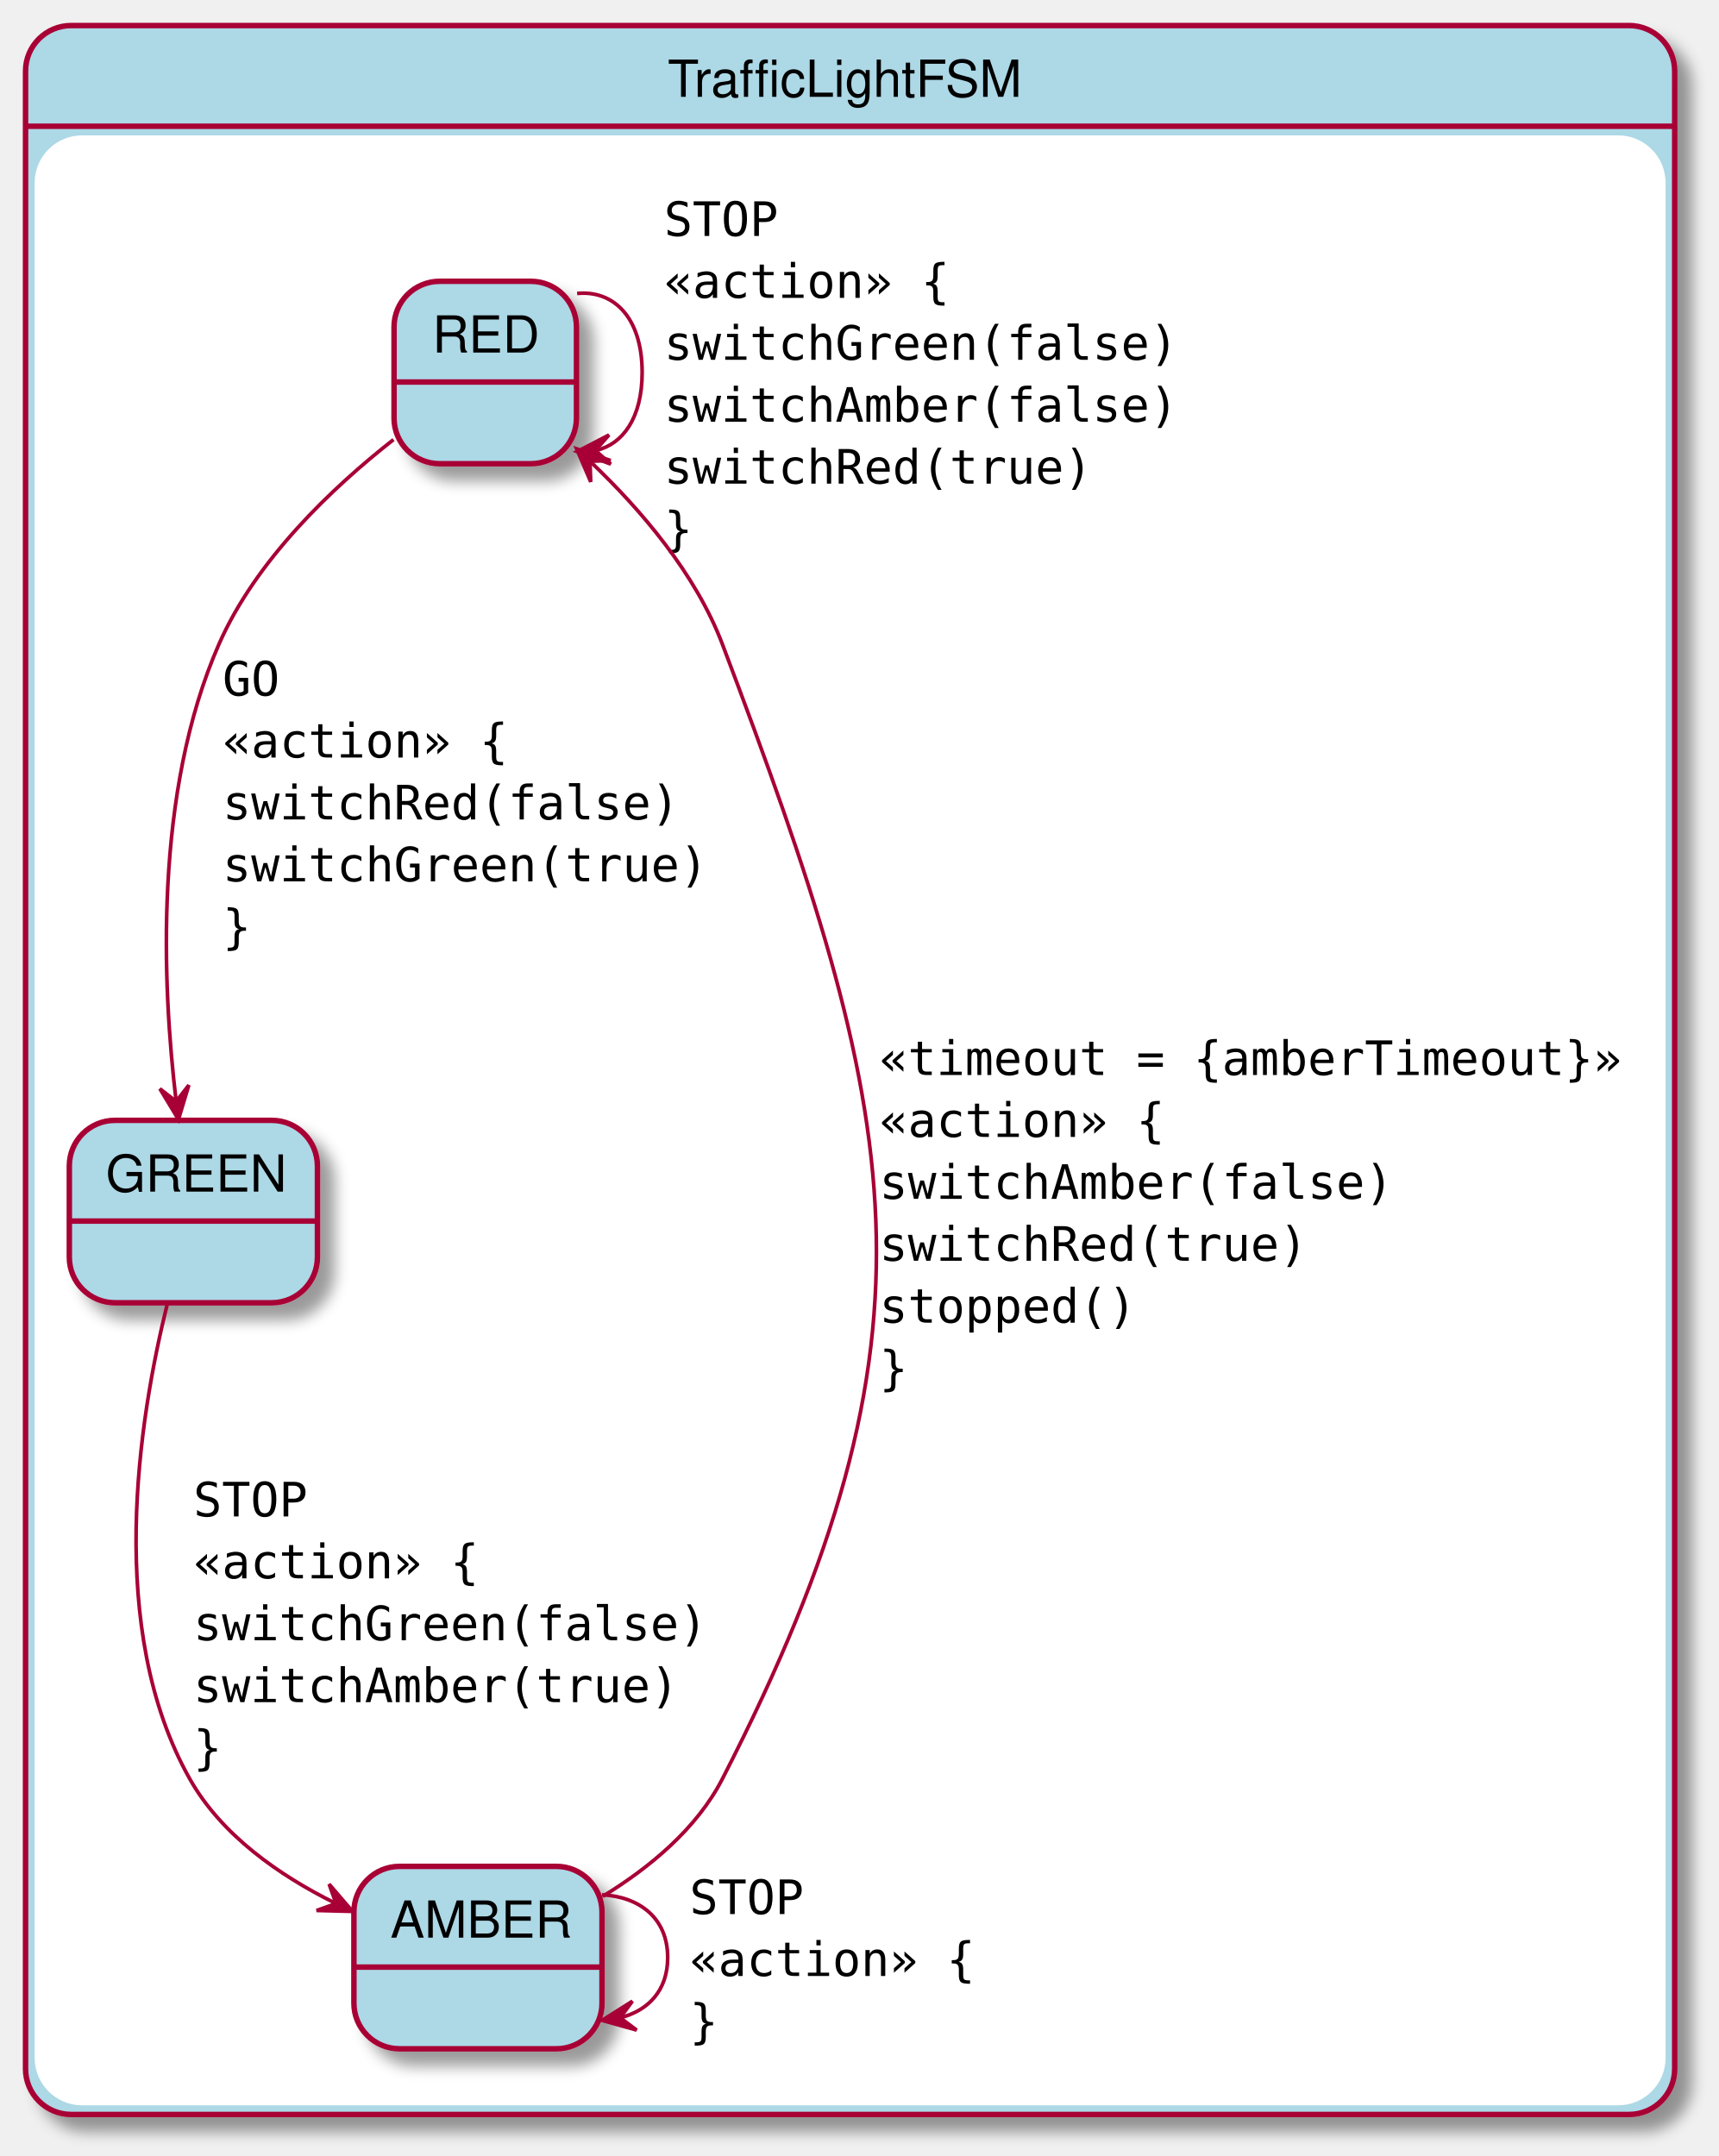
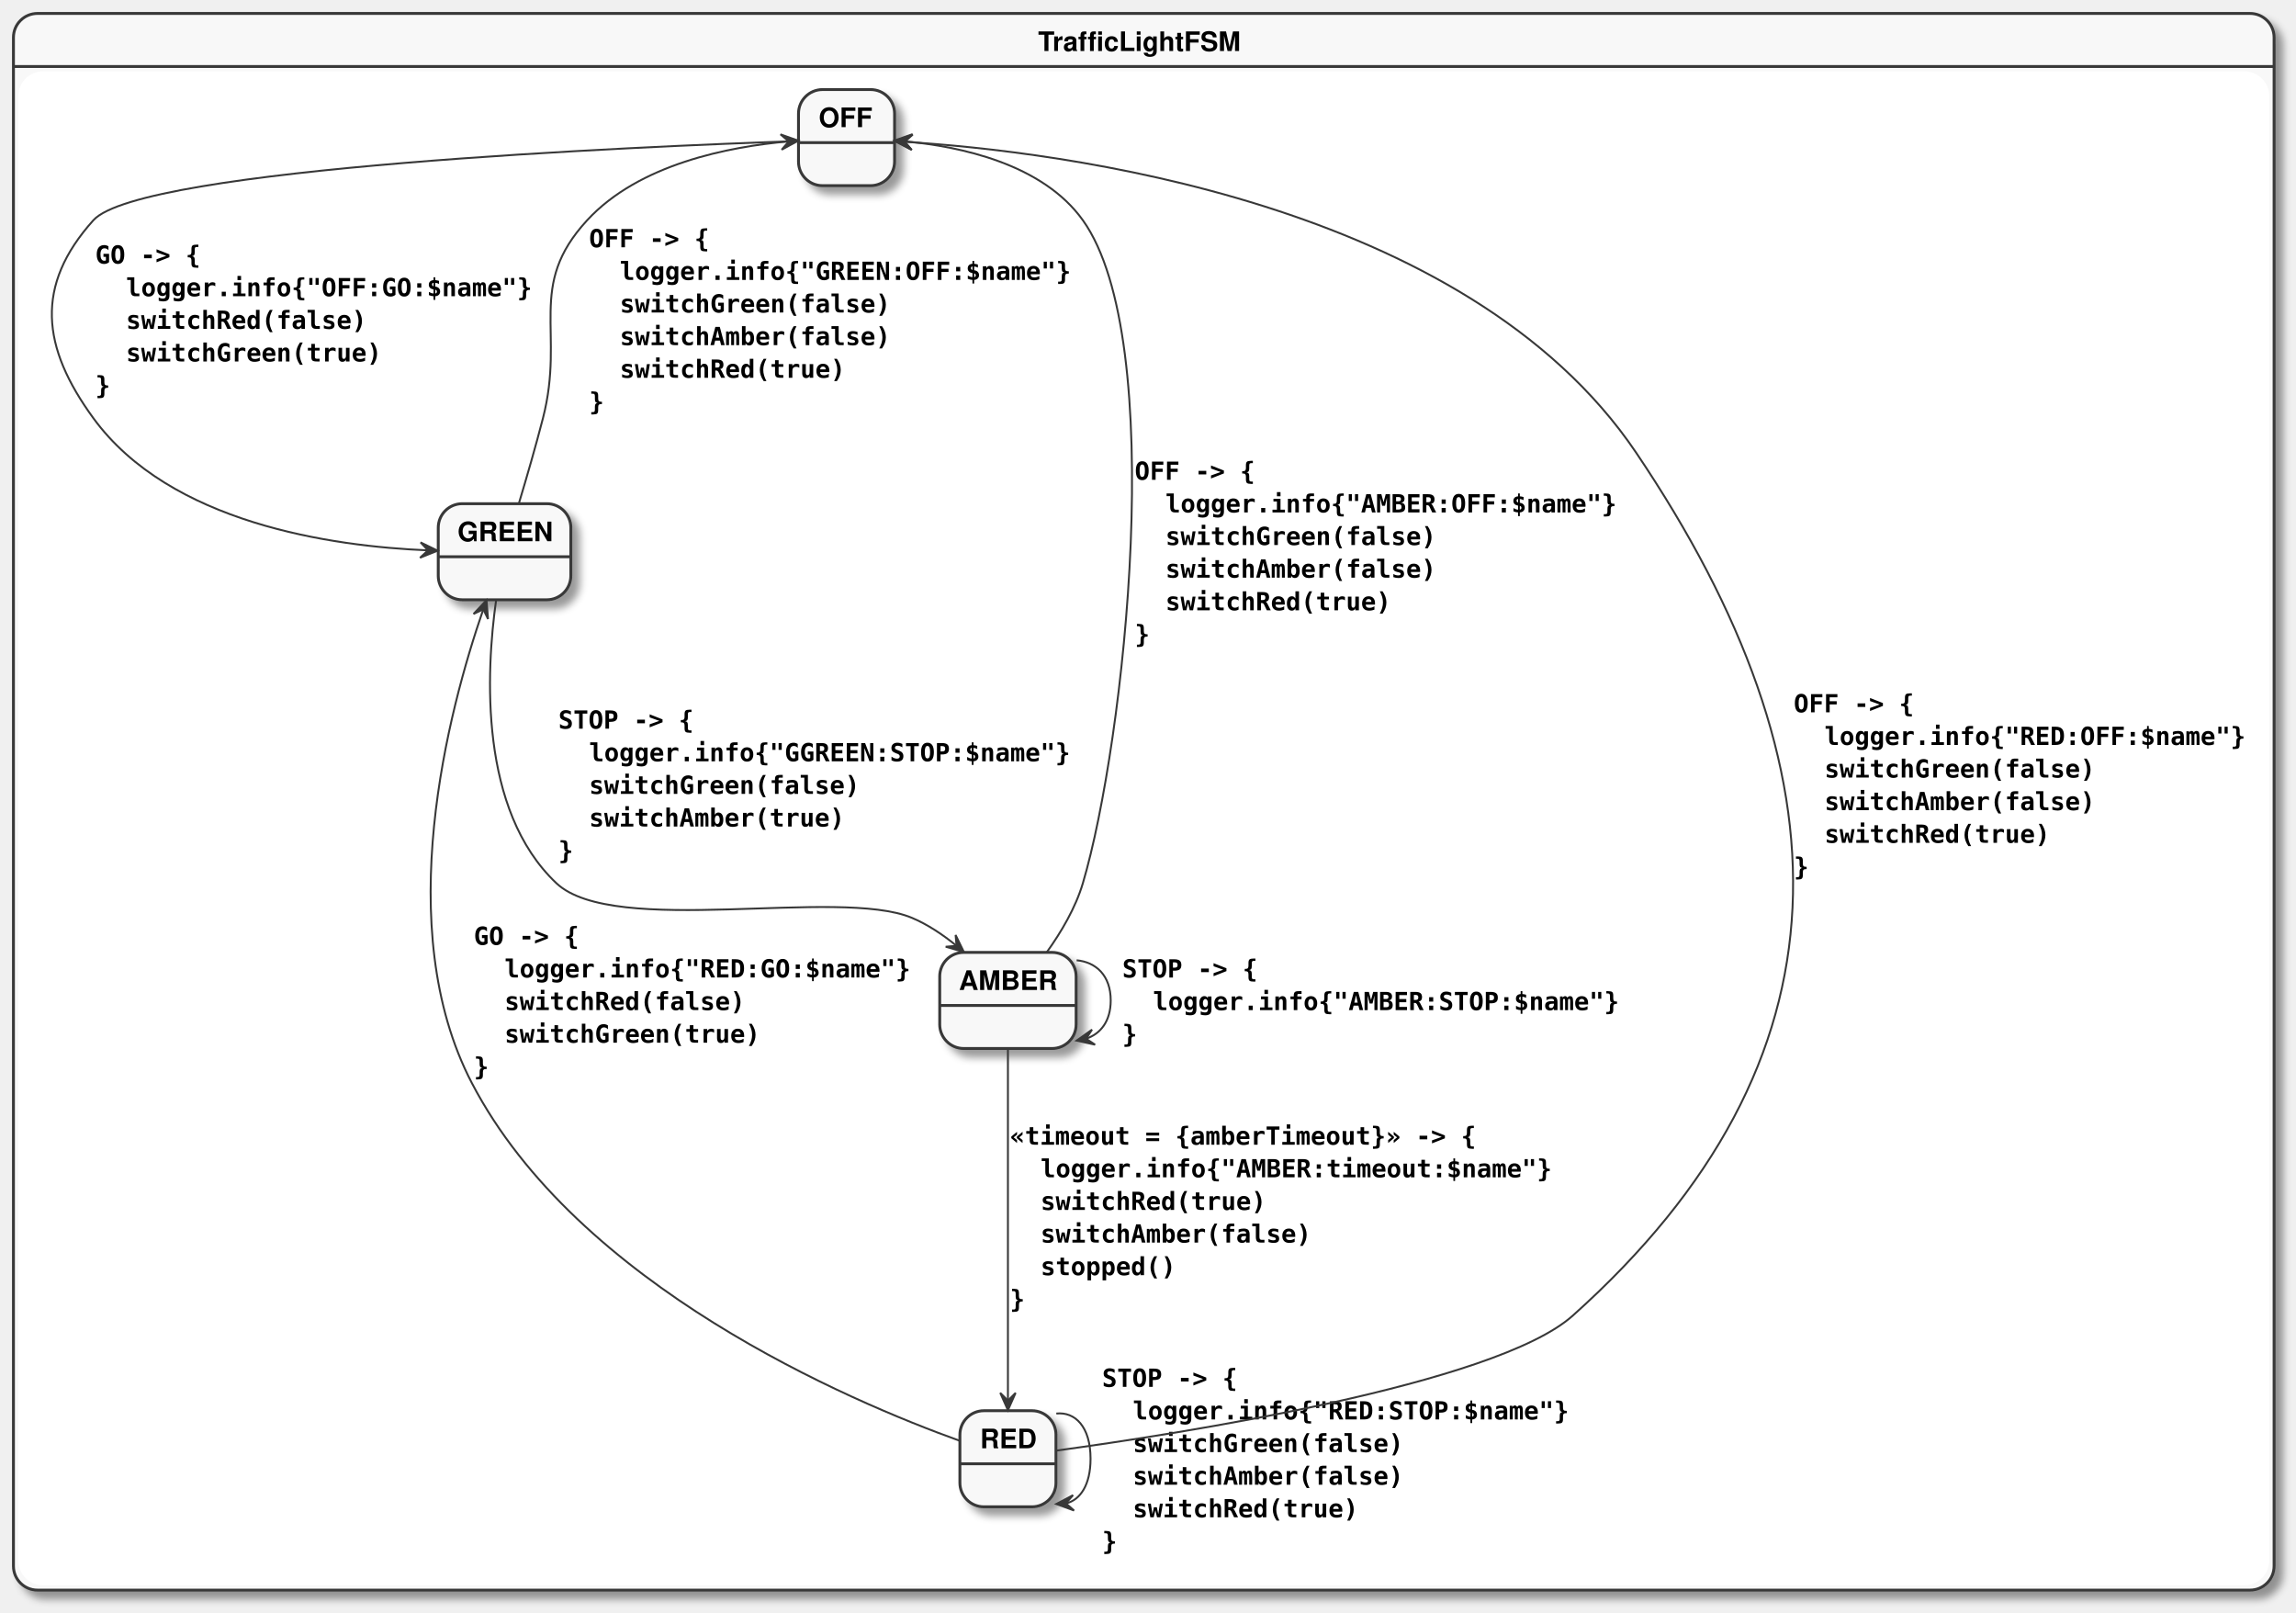
- <svg xmlns="http://www.w3.org/2000/svg" contentScriptType="application/ecmascript" contentStyleType="text/css" height="591px" preserveAspectRatio="none" style="width:471px;height:591px;background:#FFFFFF;" version="1.1" viewBox="0 0 471 591" width="471px" zoomAndPan="magnify">
+ <svg xmlns="http://www.w3.org/2000/svg" contentScriptType="application/ecmascript" contentStyleType="text/css" height="839px" preserveAspectRatio="none" style="width:1195px;height:839px;background:#FFFFFF;" version="1.1" viewBox="0 0 1195 839" width="1195px" zoomAndPan="magnify">
  <defs>
-     <filter height="300%" id="fdwvwu911by8t" width="300%" x="-1" y="-1">
+     <filter height="300%" id="f1onq3nw6h3wue" width="300%" x="-1" y="-1">
      <feGaussianBlur result="blurOut" stdDeviation="2.0" />
      <feColorMatrix in="blurOut" result="blurOut2" type="matrix" values="0 0 0 0 0 0 0 0 0 0 0 0 0 0 0 0 0 0 .4 0" />
      <feOffset dx="4.0" dy="4.0" in="blurOut2" result="blurOut3" />
      <feBlend in="SourceGraphic" in2="blurOut3" mode="normal" />
    </filter>
  </defs>
  <g>
-     <rect fill="#ADD8E6" filter="url(#fdwvwu911by8t)" height="572.609" rx="12.5" ry="12.5" style="stroke:#A80036;stroke-width:1.5;" width="452" x="7" y="7" />
-     <rect fill="#FFFFFF" height="539" rx="12.5" ry="12.5" style="stroke:#FFFFFF;stroke-width:1.0;" width="446" x="10" y="37.609" />
-     <line style="stroke:#A80036;stroke-width:1.5;" x1="7" x2="459" y1="34.609" y2="34.609" />
-     <text fill="#000000" font-family="Helvetica" font-size="14" lengthAdjust="spacing" textLength="100" x="183" y="26.533">TrafficLightFSM</text>
-     <g id="TrafficLightFSM.RED">
-       <rect fill="#ADD8E6" filter="url(#fdwvwu911by8t)" height="50" rx="12.5" ry="12.5" style="stroke:#A80036;stroke-width:1.5;" width="50" x="108" y="77.109" />
-       <line style="stroke:#A80036;stroke-width:1.5;" x1="108" x2="158" y1="104.719" y2="104.719" />
-       <text fill="#000000" font-family="Helvetica" font-size="14" lengthAdjust="spacing" textLength="29" x="118.5" y="96.643">RED</text>
+     <rect fill="#F8F8F8" filter="url(#f1onq3nw6h3wue)" height="820.451" rx="12.5" ry="12.5" style="stroke:#383838;stroke-width:1.5;" width="1176.597" x="7" y="7" />
+     <rect fill="#FFFFFF" height="786.842" rx="12.5" ry="12.5" style="stroke:#FFFFFF;stroke-width:1.0;" width="1170.597" x="10" y="37.609" />
+     <line style="stroke:#383838;stroke-width:1.5;" x1="7" x2="1183.597" y1="34.609" y2="34.609" />
+     <text fill="#000000" font-family="Helvetica" font-size="14" font-weight="bold" lengthAdjust="spacing" textLength="110" x="540.298" y="26.533">TrafficLightFSM</text>
+     <g id="TrafficLightFSM.OFF">
+       <rect fill="#F8F8F8" filter="url(#f1onq3nw6h3wue)" height="50" rx="12.5" ry="12.5" style="stroke:#383838;stroke-width:1.5;" width="50" x="415.597" y="46.609" />
+       <line style="stroke:#383838;stroke-width:1.5;" x1="415.597" x2="465.597" y1="74.219" y2="74.219" />
+       <text fill="#000000" font-family="Helvetica" font-size="14" font-weight="bold" lengthAdjust="spacing" textLength="29" x="426.097" y="66.143">OFF</text>
    </g>
    <g id="TrafficLightFSM.GREEN">
-       <rect fill="#ADD8E6" filter="url(#fdwvwu911by8t)" height="50" rx="12.5" ry="12.5" style="stroke:#A80036;stroke-width:1.5;" width="68" x="19" y="307.109" />
-       <line style="stroke:#A80036;stroke-width:1.5;" x1="19" x2="87" y1="334.719" y2="334.719" />
-       <text fill="#000000" font-family="Helvetica" font-size="14" lengthAdjust="spacing" textLength="48" x="29" y="326.643">GREEN</text>
+       <rect fill="#F8F8F8" filter="url(#f1onq3nw6h3wue)" height="50" rx="12.5" ry="12.5" style="stroke:#383838;stroke-width:1.5;" width="69" x="228.097" y="262.109" />
+       <line style="stroke:#383838;stroke-width:1.5;" x1="228.097" x2="297.097" y1="289.719" y2="289.719" />
+       <text fill="#000000" font-family="Helvetica" font-size="14" font-weight="bold" lengthAdjust="spacing" textLength="49" x="238.097" y="281.643">GREEN</text>
+     </g>
+     <g id="TrafficLightFSM.RED">
+       <rect fill="#F8F8F8" filter="url(#f1onq3nw6h3wue)" height="50" rx="12.5" ry="12.5" style="stroke:#383838;stroke-width:1.5;" width="50" x="499.597" y="734.109" />
+       <line style="stroke:#383838;stroke-width:1.5;" x1="499.597" x2="549.597" y1="761.719" y2="761.719" />
+       <text fill="#000000" font-family="Helvetica" font-size="14" font-weight="bold" lengthAdjust="spacing" textLength="29" x="510.097" y="753.643">RED</text>
    </g>
    <g id="TrafficLightFSM.AMBER">
-       <rect fill="#ADD8E6" filter="url(#fdwvwu911by8t)" height="50" rx="12.5" ry="12.5" style="stroke:#A80036;stroke-width:1.5;" width="68" x="97" y="511.609" />
-       <line style="stroke:#A80036;stroke-width:1.5;" x1="97" x2="165" y1="539.219" y2="539.219" />
-       <text fill="#000000" font-family="Helvetica" font-size="14" lengthAdjust="spacing" textLength="48" x="107" y="531.143">AMBER</text>
+       <rect fill="#F8F8F8" filter="url(#f1onq3nw6h3wue)" height="50" rx="12.5" ry="12.5" style="stroke:#383838;stroke-width:1.5;" width="71" x="489.097" y="495.609" />
+       <line style="stroke:#383838;stroke-width:1.5;" x1="489.097" x2="560.097" y1="523.219" y2="523.219" />
+       <text fill="#000000" font-family="Helvetica" font-size="14" font-weight="bold" lengthAdjust="spacing" textLength="51" x="499.097" y="515.143">AMBER</text>
    </g>
-     <path d="M107.852,120.505 C91.004,133.733 70.12,153.554 60,176.609 C42.175,217.216 44.437,269.736 48.286,301.895 " fill="none" id="RED-to-GREEN" style="stroke:#A80036;stroke-width:1.0;" />
-     <polygon fill="#A80036" points="48.914,306.876,51.757,297.447,48.289,301.916,43.82,298.448,48.914,306.876" style="stroke:#A80036;stroke-width:1.0;" />
-     <text fill="#000000" font-family="monospace" font-size="13" lengthAdjust="spacing" textLength="16" x="61" y="190.679">GO</text>
-     <text fill="#000000" font-family="monospace" font-size="13" lengthAdjust="spacing" textLength="80" x="61" y="207.653">«action» {</text>
-     <text fill="#000000" font-family="monospace" font-size="13" lengthAdjust="spacing" textLength="128" x="61" y="224.626">switchRed(false)</text>
-     <text fill="#000000" font-family="monospace" font-size="13" lengthAdjust="spacing" textLength="136" x="61" y="241.6">switchGreen(true)</text>
-     <text fill="#000000" font-family="monospace" font-size="13" lengthAdjust="spacing" textLength="8" x="61" y="258.574">}</text>
-     <path d="M158.176,80.444 C167.91,79.481 176,86.703 176,102.109 C176,114.627 170.659,121.741 163.435,123.452 " fill="none" id="RED-to-RED" style="stroke:#A80036;stroke-width:1.0;" />
-     <polygon fill="#A80036" points="158.176,123.774,167.404,127.217,163.167,123.469,166.915,119.232,158.176,123.774" style="stroke:#A80036;stroke-width:1.0;" />
-     <text fill="#000000" font-family="monospace" font-size="13" lengthAdjust="spacing" textLength="32" x="182" y="64.679">STOP</text>
-     <text fill="#000000" font-family="monospace" font-size="13" lengthAdjust="spacing" textLength="80" x="182" y="81.653">«action» {</text>
-     <text fill="#000000" font-family="monospace" font-size="13" lengthAdjust="spacing" textLength="144" x="182" y="98.626">switchGreen(false)</text>
-     <text fill="#000000" font-family="monospace" font-size="13" lengthAdjust="spacing" textLength="144" x="182" y="115.6">switchAmber(false)</text>
-     <text fill="#000000" font-family="monospace" font-size="13" lengthAdjust="spacing" textLength="120" x="182" y="132.574">switchRed(true)</text>
-     <text fill="#000000" font-family="monospace" font-size="13" lengthAdjust="spacing" textLength="8" x="182" y="149.547">}</text>
-     <path d="M165.207,519.813 C177.91,512.046 190.938,501.355 198,487.609 C261.161,364.662 246.957,305.871 198,176.609 C190.665,157.243 175.638,139.695 161.879,126.605 " fill="none" id="AMBER-to-RED" style="stroke:#A80036;stroke-width:1.0;" />
-     <polygon fill="#A80036" points="158.039,123.034,161.905,132.093,161.7,126.44,167.353,126.235,158.039,123.034" style="stroke:#A80036;stroke-width:1.0;" />
-     <text fill="#000000" font-family="monospace" font-size="13" lengthAdjust="spacing" textLength="208" x="241" y="294.679">«timeout = {amberTimeout}»</text>
-     <text fill="#000000" font-family="monospace" font-size="13" lengthAdjust="spacing" textLength="80" x="241" y="311.653">«action» {</text>
-     <text fill="#000000" font-family="monospace" font-size="13" lengthAdjust="spacing" textLength="144" x="241" y="328.627">switchAmber(false)</text>
-     <text fill="#000000" font-family="monospace" font-size="13" lengthAdjust="spacing" textLength="120" x="241" y="345.6">switchRed(true)</text>
-     <text fill="#000000" font-family="monospace" font-size="13" lengthAdjust="spacing" textLength="72" x="241" y="362.574">stopped()</text>
-     <text fill="#000000" font-family="monospace" font-size="13" lengthAdjust="spacing" textLength="8" x="241" y="379.547">}</text>
-     <path d="M165.008,519.397 C175.127,519.911 183,525.649 183,536.609 C183,545.686 177.601,551.181 169.998,553.094 " fill="none" id="AMBER-to-AMBER" style="stroke:#A80036;stroke-width:1.0;" />
-     <polygon fill="#A80036" points="165.008,553.822,174.492,556.478,169.956,553.099,173.335,548.562,165.008,553.822" style="stroke:#A80036;stroke-width:1.0;" />
-     <text fill="#000000" font-family="monospace" font-size="13" lengthAdjust="spacing" textLength="32" x="189" y="524.679">STOP</text>
-     <text fill="#000000" font-family="monospace" font-size="13" lengthAdjust="spacing" textLength="80" x="189" y="541.653">«action» {</text>
-     <text fill="#000000" font-family="monospace" font-size="13" lengthAdjust="spacing" textLength="8" x="189" y="558.626">}</text>
-     <path d="M45.919,357.161 C37.955,389.194 28.92,446.58 52,487.609 C60.699,503.074 76.62,514.134 91.901,521.709 " fill="none" id="GREEN-to-AMBER" style="stroke:#A80036;stroke-width:1.0;" />
-     <polygon fill="#A80036" points="96.615,523.949,90.203,516.473,92.099,521.803,86.769,523.699,96.615,523.949" style="stroke:#A80036;stroke-width:1.0;" />
-     <text fill="#000000" font-family="monospace" font-size="13" lengthAdjust="spacing" textLength="32" x="53" y="415.679">STOP</text>
-     <text fill="#000000" font-family="monospace" font-size="13" lengthAdjust="spacing" textLength="80" x="53" y="432.653">«action» {</text>
-     <text fill="#000000" font-family="monospace" font-size="13" lengthAdjust="spacing" textLength="144" x="53" y="449.627">switchGreen(false)</text>
-     <text fill="#000000" font-family="monospace" font-size="13" lengthAdjust="spacing" textLength="136" x="53" y="466.6">switchAmber(true)</text>
-     <text fill="#000000" font-family="monospace" font-size="13" lengthAdjust="spacing" textLength="8" x="53" y="483.574">}</text>
+     <path d="M415.545,73.39 C332.966,76.22 73.186,87.244 48.597,114.609 C18,148.659 21.609,180.633 48.597,217.609 C88.508,272.29 172.649,284.314 222.714,286.386 " fill="none" id="OFF-to-GREEN" style="stroke:#383838;stroke-width:1.0;" />
+     <polygon fill="#383838" points="227.748,286.566,218.897,282.247,222.751,286.388,218.611,290.242,227.748,286.566" style="stroke:#383838;stroke-width:1.0;" />
+     <text fill="#000000" font-family="monospace" font-size="13" font-weight="bold" lengthAdjust="spacing" textLength="56" x="49.597" y="137.179">GO -&gt; {</text>
+     <text fill="#000000" font-family="monospace" font-size="13" font-weight="bold" lengthAdjust="spacing" textLength="216" x="65.597" y="154.153">logger.info{"OFF:GO:$name"}</text>
+     <text fill="#000000" font-family="monospace" font-size="13" font-weight="bold" lengthAdjust="spacing" textLength="128" x="65.597" y="171.126">switchRed(false)</text>
+     <text fill="#000000" font-family="monospace" font-size="13" font-weight="bold" lengthAdjust="spacing" textLength="136" x="65.597" y="188.1">switchGreen(true)</text>
+     <text fill="#000000" font-family="monospace" font-size="13" font-weight="bold" lengthAdjust="spacing" textLength="8" x="49.597" y="205.074">}</text>
+     <path d="M499.531,749.759 C441.887,729.021 300.644,669.087 245.597,563.609 C203.392,482.738 233.353,369.805 251.493,317.208 " fill="none" id="RED-to-GREEN" style="stroke:#383838;stroke-width:1.0;" />
+     <polygon fill="#383838" points="253.209,312.31,246.458,319.482,251.556,317.029,254.009,322.127,253.209,312.31" style="stroke:#383838;stroke-width:1.0;" />
+     <text fill="#000000" font-family="monospace" font-size="13" font-weight="bold" lengthAdjust="spacing" textLength="56" x="246.597" y="491.679">GO -&gt; {</text>
+     <text fill="#000000" font-family="monospace" font-size="13" font-weight="bold" lengthAdjust="spacing" textLength="216" x="262.597" y="508.653">logger.info{"RED:GO:$name"}</text>
+     <text fill="#000000" font-family="monospace" font-size="13" font-weight="bold" lengthAdjust="spacing" textLength="128" x="262.597" y="525.626">switchRed(false)</text>
+     <text fill="#000000" font-family="monospace" font-size="13" font-weight="bold" lengthAdjust="spacing" textLength="136" x="262.597" y="542.6">switchGreen(true)</text>
+     <text fill="#000000" font-family="monospace" font-size="13" font-weight="bold" lengthAdjust="spacing" textLength="8" x="246.597" y="559.574">}</text>
+     <path d="M549.773,735.577 C559.507,734.531 567.597,742.375 567.597,759.109 C567.597,772.706 562.256,780.434 555.032,782.293 " fill="none" id="RED-to-RED" style="stroke:#383838;stroke-width:1.0;" />
+     <polygon fill="#383838" points="549.773,782.642,559.018,786.037,554.762,782.311,558.488,778.054,549.773,782.642" style="stroke:#383838;stroke-width:1.0;" />
+     <text fill="#000000" font-family="monospace" font-size="13" font-weight="bold" lengthAdjust="spacing" textLength="72" x="573.597" y="721.679">STOP -&gt; {</text>
+     <text fill="#000000" font-family="monospace" font-size="13" font-weight="bold" lengthAdjust="spacing" textLength="232" x="589.597" y="738.653">logger.info{"RED:STOP:$name"}</text>
+     <text fill="#000000" font-family="monospace" font-size="13" font-weight="bold" lengthAdjust="spacing" textLength="144" x="589.597" y="755.626">switchGreen(false)</text>
+     <text fill="#000000" font-family="monospace" font-size="13" font-weight="bold" lengthAdjust="spacing" textLength="144" x="589.597" y="772.6">switchAmber(false)</text>
+     <text fill="#000000" font-family="monospace" font-size="13" font-weight="bold" lengthAdjust="spacing" textLength="120" x="589.597" y="789.574">switchRed(true)</text>
+     <text fill="#000000" font-family="monospace" font-size="13" font-weight="bold" lengthAdjust="spacing" textLength="8" x="573.597" y="806.547">}</text>
+     <path d="M549.702,754.865 C613.253,746.192 778.308,720.654 818.597,684.609 C967.72,551.193 963.439,401.527 851.597,235.609 C763.012,104.192 549.977,78.729 470.854,73.795 " fill="none" id="RED-to-OFF" style="stroke:#383838;stroke-width:1.0;" />
+     <polygon fill="#383838" points="465.839,73.499,474.587,78.025,470.83,73.795,475.06,70.039,465.839,73.499" style="stroke:#383838;stroke-width:1.0;" />
+     <text fill="#000000" font-family="monospace" font-size="13" font-weight="bold" lengthAdjust="spacing" textLength="64" x="933.597" y="370.679">OFF -&gt; {</text>
+     <text fill="#000000" font-family="monospace" font-size="13" font-weight="bold" lengthAdjust="spacing" textLength="224" x="949.597" y="387.653">logger.info{"RED:OFF:$name"}</text>
+     <text fill="#000000" font-family="monospace" font-size="13" font-weight="bold" lengthAdjust="spacing" textLength="144" x="949.597" y="404.627">switchGreen(false)</text>
+     <text fill="#000000" font-family="monospace" font-size="13" font-weight="bold" lengthAdjust="spacing" textLength="144" x="949.597" y="421.6">switchAmber(false)</text>
+     <text fill="#000000" font-family="monospace" font-size="13" font-weight="bold" lengthAdjust="spacing" textLength="120" x="949.597" y="438.574">switchRed(true)</text>
+     <text fill="#000000" font-family="monospace" font-size="13" font-weight="bold" lengthAdjust="spacing" textLength="8" x="933.597" y="455.547">}</text>
+     <path d="M524.597,546.028 C524.597,589.779 524.597,681.357 524.597,728.568 " fill="none" id="AMBER-to-RED" style="stroke:#383838;stroke-width:1.0;" />
+     <polygon fill="#383838" points="524.597,733.823,528.597,724.823,524.597,728.823,520.597,724.823,524.597,733.823" style="stroke:#383838;stroke-width:1.0;" />
+     <text fill="#000000" font-family="monospace" font-size="13" font-weight="bold" lengthAdjust="spacing" textLength="248" x="525.597" y="595.679">«timeout = {amberTimeout}» -&gt; {</text>
+     <text fill="#000000" font-family="monospace" font-size="13" font-weight="bold" lengthAdjust="spacing" textLength="272" x="541.597" y="612.653">logger.info{"AMBER:timeout:$name"}</text>
+     <text fill="#000000" font-family="monospace" font-size="13" font-weight="bold" lengthAdjust="spacing" textLength="120" x="541.597" y="629.626">switchRed(true)</text>
+     <text fill="#000000" font-family="monospace" font-size="13" font-weight="bold" lengthAdjust="spacing" textLength="144" x="541.597" y="646.6">switchAmber(false)</text>
+     <text fill="#000000" font-family="monospace" font-size="13" font-weight="bold" lengthAdjust="spacing" textLength="72" x="541.597" y="663.574">stopped()</text>
+     <text fill="#000000" font-family="monospace" font-size="13" font-weight="bold" lengthAdjust="spacing" textLength="8" x="525.597" y="680.547">}</text>
+     <path d="M560.35,499.713 C570.39,500.628 578.097,507.593 578.097,520.609 C578.097,531.388 572.812,538.017 565.293,540.497 " fill="none" id="AMBER-to-AMBER" style="stroke:#383838;stroke-width:1.0;" />
+     <polygon fill="#383838" points="560.35,541.505,569.967,543.628,565.249,540.507,568.37,535.789,560.35,541.505" style="stroke:#383838;stroke-width:1.0;" />
+     <text fill="#000000" font-family="monospace" font-size="13" font-weight="bold" lengthAdjust="spacing" textLength="72" x="584.097" y="508.679">STOP -&gt; {</text>
+     <text fill="#000000" font-family="monospace" font-size="13" font-weight="bold" lengthAdjust="spacing" textLength="248" x="600.097" y="525.653">logger.info{"AMBER:STOP:$name"}</text>
+     <text fill="#000000" font-family="monospace" font-size="13" font-weight="bold" lengthAdjust="spacing" textLength="8" x="584.097" y="542.626">}</text>
+     <path d="M544.806,495.534 C552.247,485.162 559.784,472.473 563.597,459.609 C585.387,386.104 608.198,176.967 563.597,114.609 C542.651,85.323 500.029,76.228 470.89,73.531 " fill="none" id="AMBER-to-OFF" style="stroke:#383838;stroke-width:1.0;" />
+     <polygon fill="#383838" points="465.615,73.099,474.258,77.822,470.598,73.508,474.912,69.848,465.615,73.099" style="stroke:#383838;stroke-width:1.0;" />
+     <text fill="#000000" font-family="monospace" font-size="13" font-weight="bold" lengthAdjust="spacing" textLength="64" x="590.597" y="249.679">OFF -&gt; {</text>
+     <text fill="#000000" font-family="monospace" font-size="13" font-weight="bold" lengthAdjust="spacing" textLength="240" x="606.597" y="266.653">logger.info{"AMBER:OFF:$name"}</text>
+     <text fill="#000000" font-family="monospace" font-size="13" font-weight="bold" lengthAdjust="spacing" textLength="144" x="606.597" y="283.627">switchGreen(false)</text>
+     <text fill="#000000" font-family="monospace" font-size="13" font-weight="bold" lengthAdjust="spacing" textLength="144" x="606.597" y="300.6">switchAmber(false)</text>
+     <text fill="#000000" font-family="monospace" font-size="13" font-weight="bold" lengthAdjust="spacing" textLength="120" x="606.597" y="317.574">switchRed(true)</text>
+     <text fill="#000000" font-family="monospace" font-size="13" font-weight="bold" lengthAdjust="spacing" textLength="8" x="590.597" y="334.547">}</text>
+     <path d="M258.226,312.149 C252.947,349.615 249.239,421.57 289.597,459.609 C319.655,487.94 436.518,461.607 474.597,477.609 C482.733,481.028 490.544,486.251 497.476,491.865 " fill="none" id="GREEN-to-AMBER" style="stroke:#383838;stroke-width:1.0;" />
+     <polygon fill="#383838" points="501.673,495.398,497.365,486.542,497.848,492.178,492.212,492.661,501.673,495.398" style="stroke:#383838;stroke-width:1.0;" />
+     <text fill="#000000" font-family="monospace" font-size="13" font-weight="bold" lengthAdjust="spacing" textLength="72" x="290.597" y="379.179">STOP -&gt; {</text>
+     <text fill="#000000" font-family="monospace" font-size="13" font-weight="bold" lengthAdjust="spacing" textLength="256" x="306.597" y="396.153">logger.info{"GGREEN:STOP:$name"}</text>
+     <text fill="#000000" font-family="monospace" font-size="13" font-weight="bold" lengthAdjust="spacing" textLength="144" x="306.597" y="413.127">switchGreen(false)</text>
+     <text fill="#000000" font-family="monospace" font-size="13" font-weight="bold" lengthAdjust="spacing" textLength="136" x="306.597" y="430.1">switchAmber(true)</text>
+     <text fill="#000000" font-family="monospace" font-size="13" font-weight="bold" lengthAdjust="spacing" textLength="8" x="290.597" y="447.074">}</text>
+     <path d="M270.107,261.803 C274.034,248.756 278.799,232.366 282.597,217.609 C294.287,172.184 273.816,149.106 305.597,114.609 C332.559,85.342 379.514,76.3 410.326,73.604 " fill="none" id="GREEN-to-OFF" style="stroke:#383838;stroke-width:1.0;" />
+     <polygon fill="#383838" points="415.504,73.197,406.217,69.917,410.519,73.59,406.846,77.892,415.504,73.197" style="stroke:#383838;stroke-width:1.0;" />
+     <text fill="#000000" font-family="monospace" font-size="13" font-weight="bold" lengthAdjust="spacing" textLength="64" x="306.597" y="128.679">OFF -&gt; {</text>
+     <text fill="#000000" font-family="monospace" font-size="13" font-weight="bold" lengthAdjust="spacing" textLength="240" x="322.597" y="145.653">logger.info{"GREEN:OFF:$name"}</text>
+     <text fill="#000000" font-family="monospace" font-size="13" font-weight="bold" lengthAdjust="spacing" textLength="144" x="322.597" y="162.626">switchGreen(false)</text>
+     <text fill="#000000" font-family="monospace" font-size="13" font-weight="bold" lengthAdjust="spacing" textLength="144" x="322.597" y="179.6">switchAmber(false)</text>
+     <text fill="#000000" font-family="monospace" font-size="13" font-weight="bold" lengthAdjust="spacing" textLength="120" x="322.597" y="196.574">switchRed(true)</text>
+     <text fill="#000000" font-family="monospace" font-size="13" font-weight="bold" lengthAdjust="spacing" textLength="8" x="306.597" y="213.547">}</text>
  </g>
</svg>
